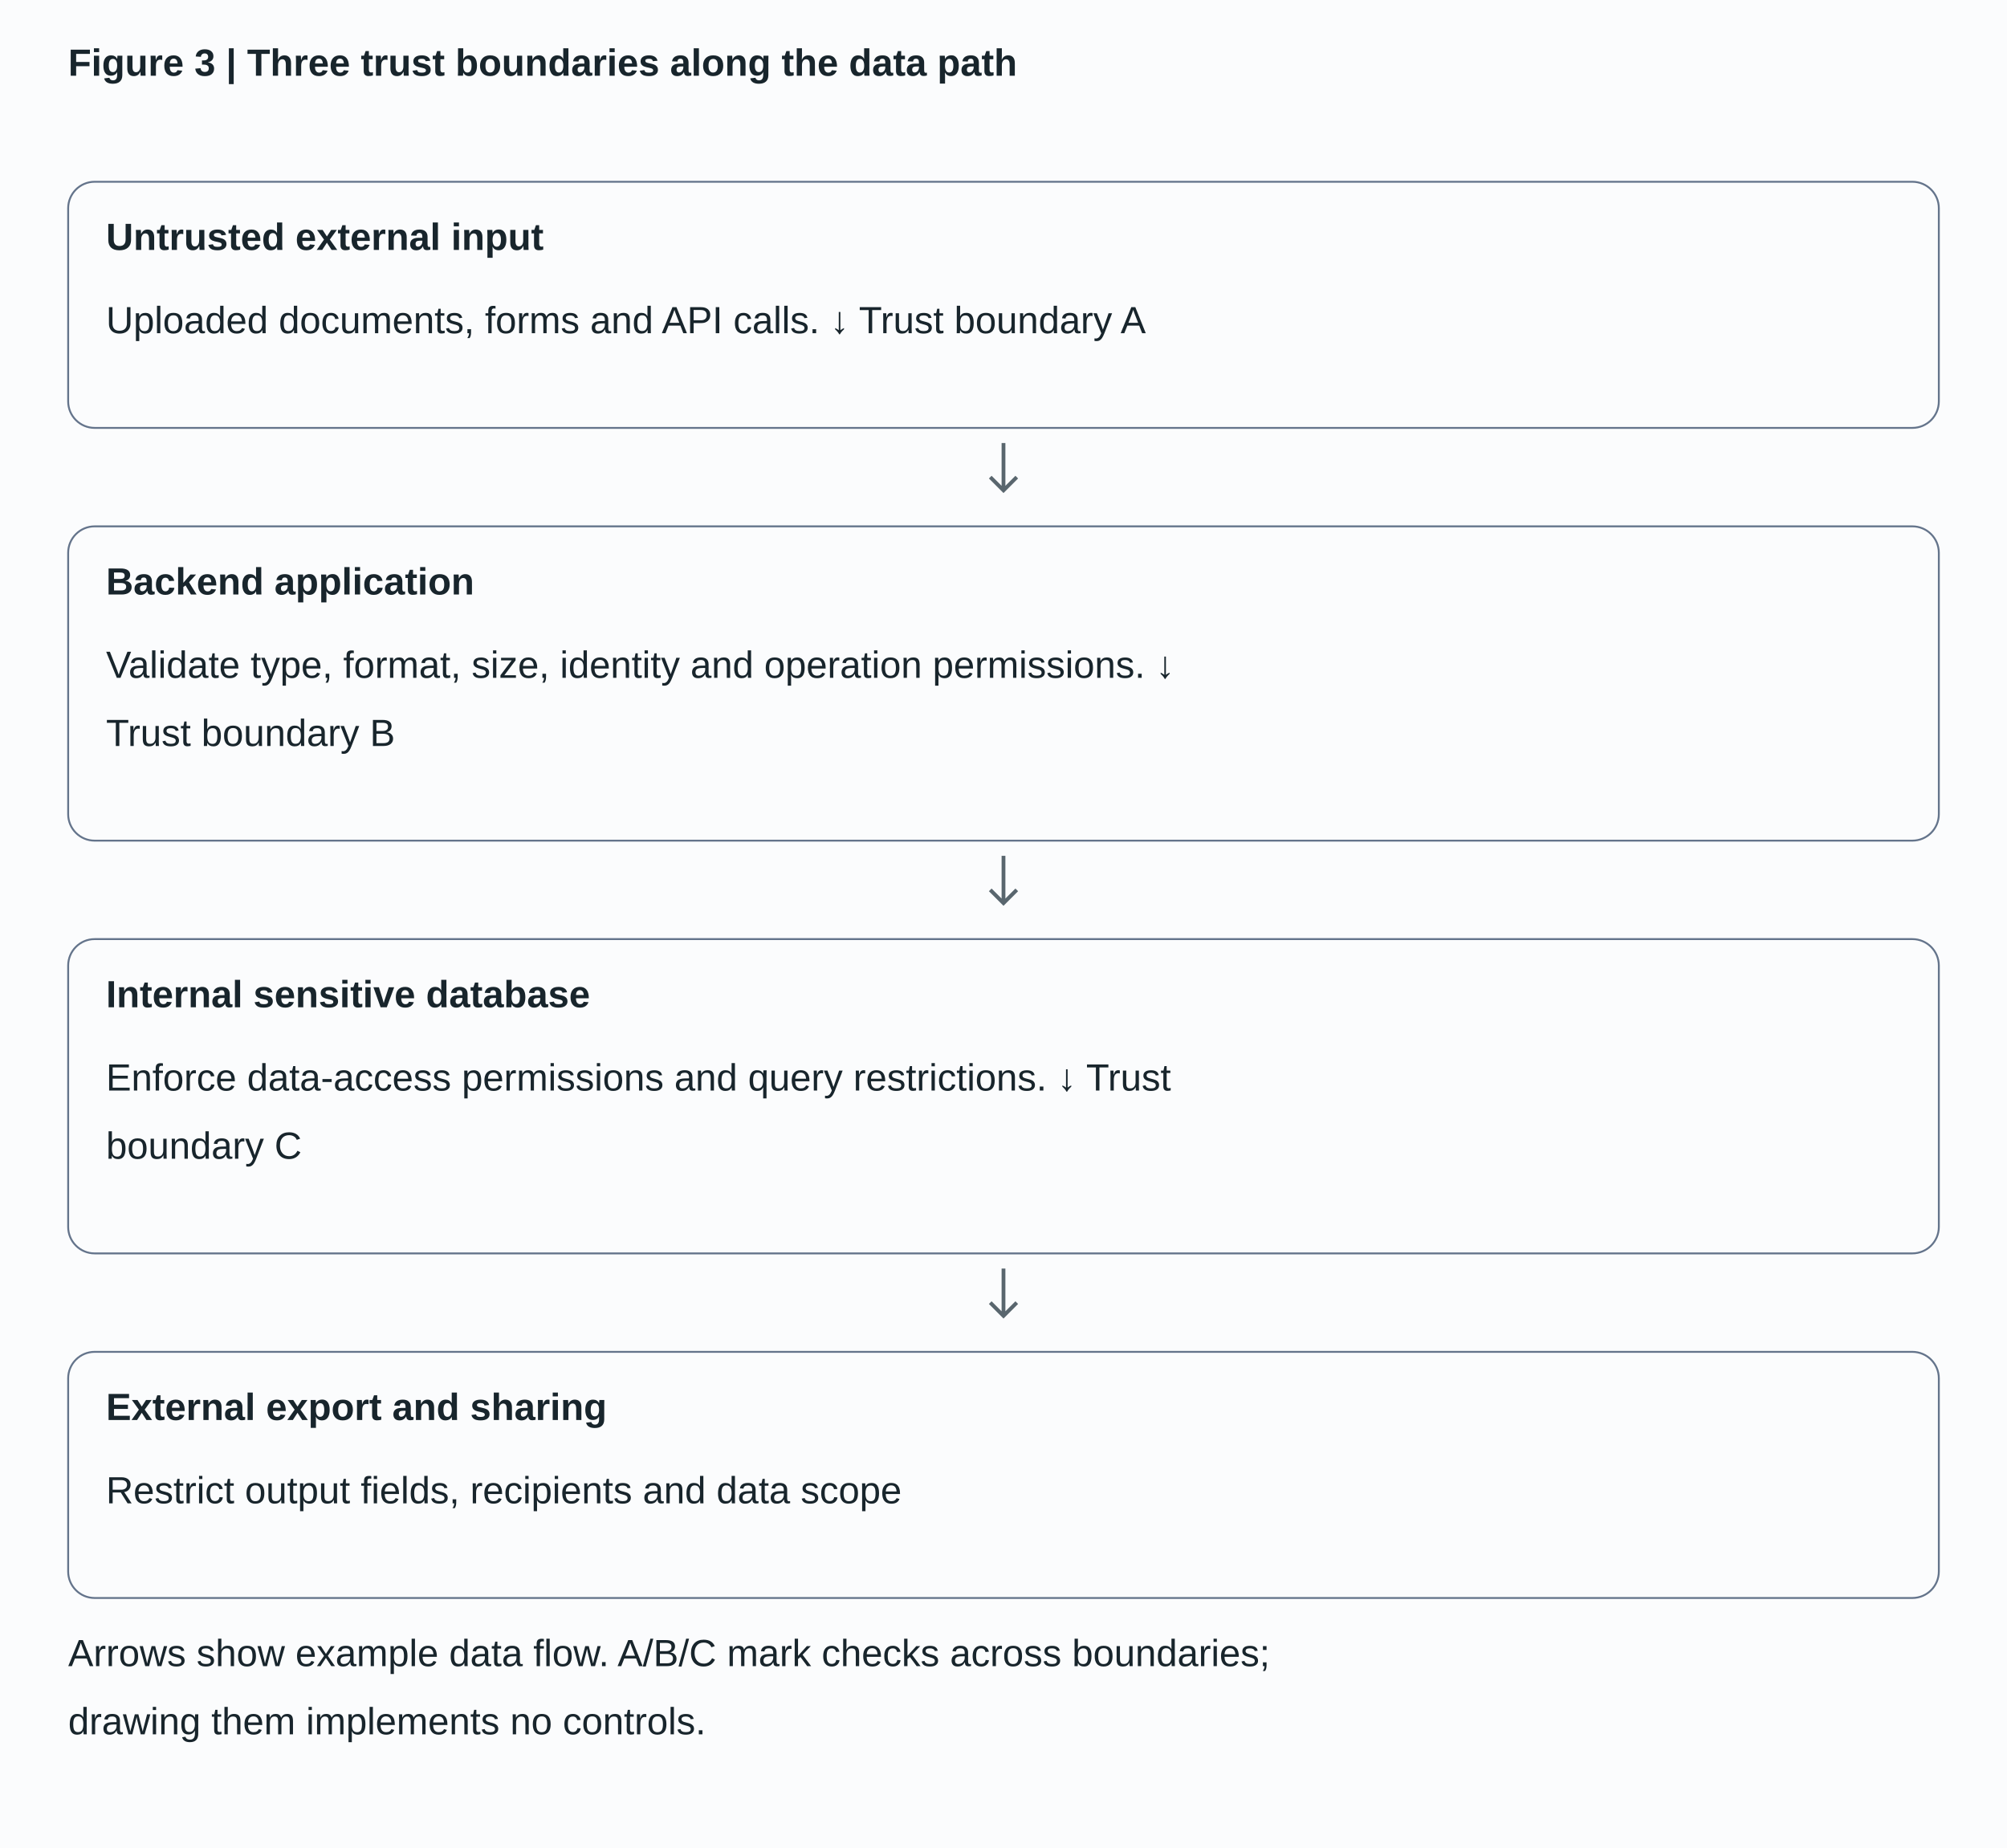
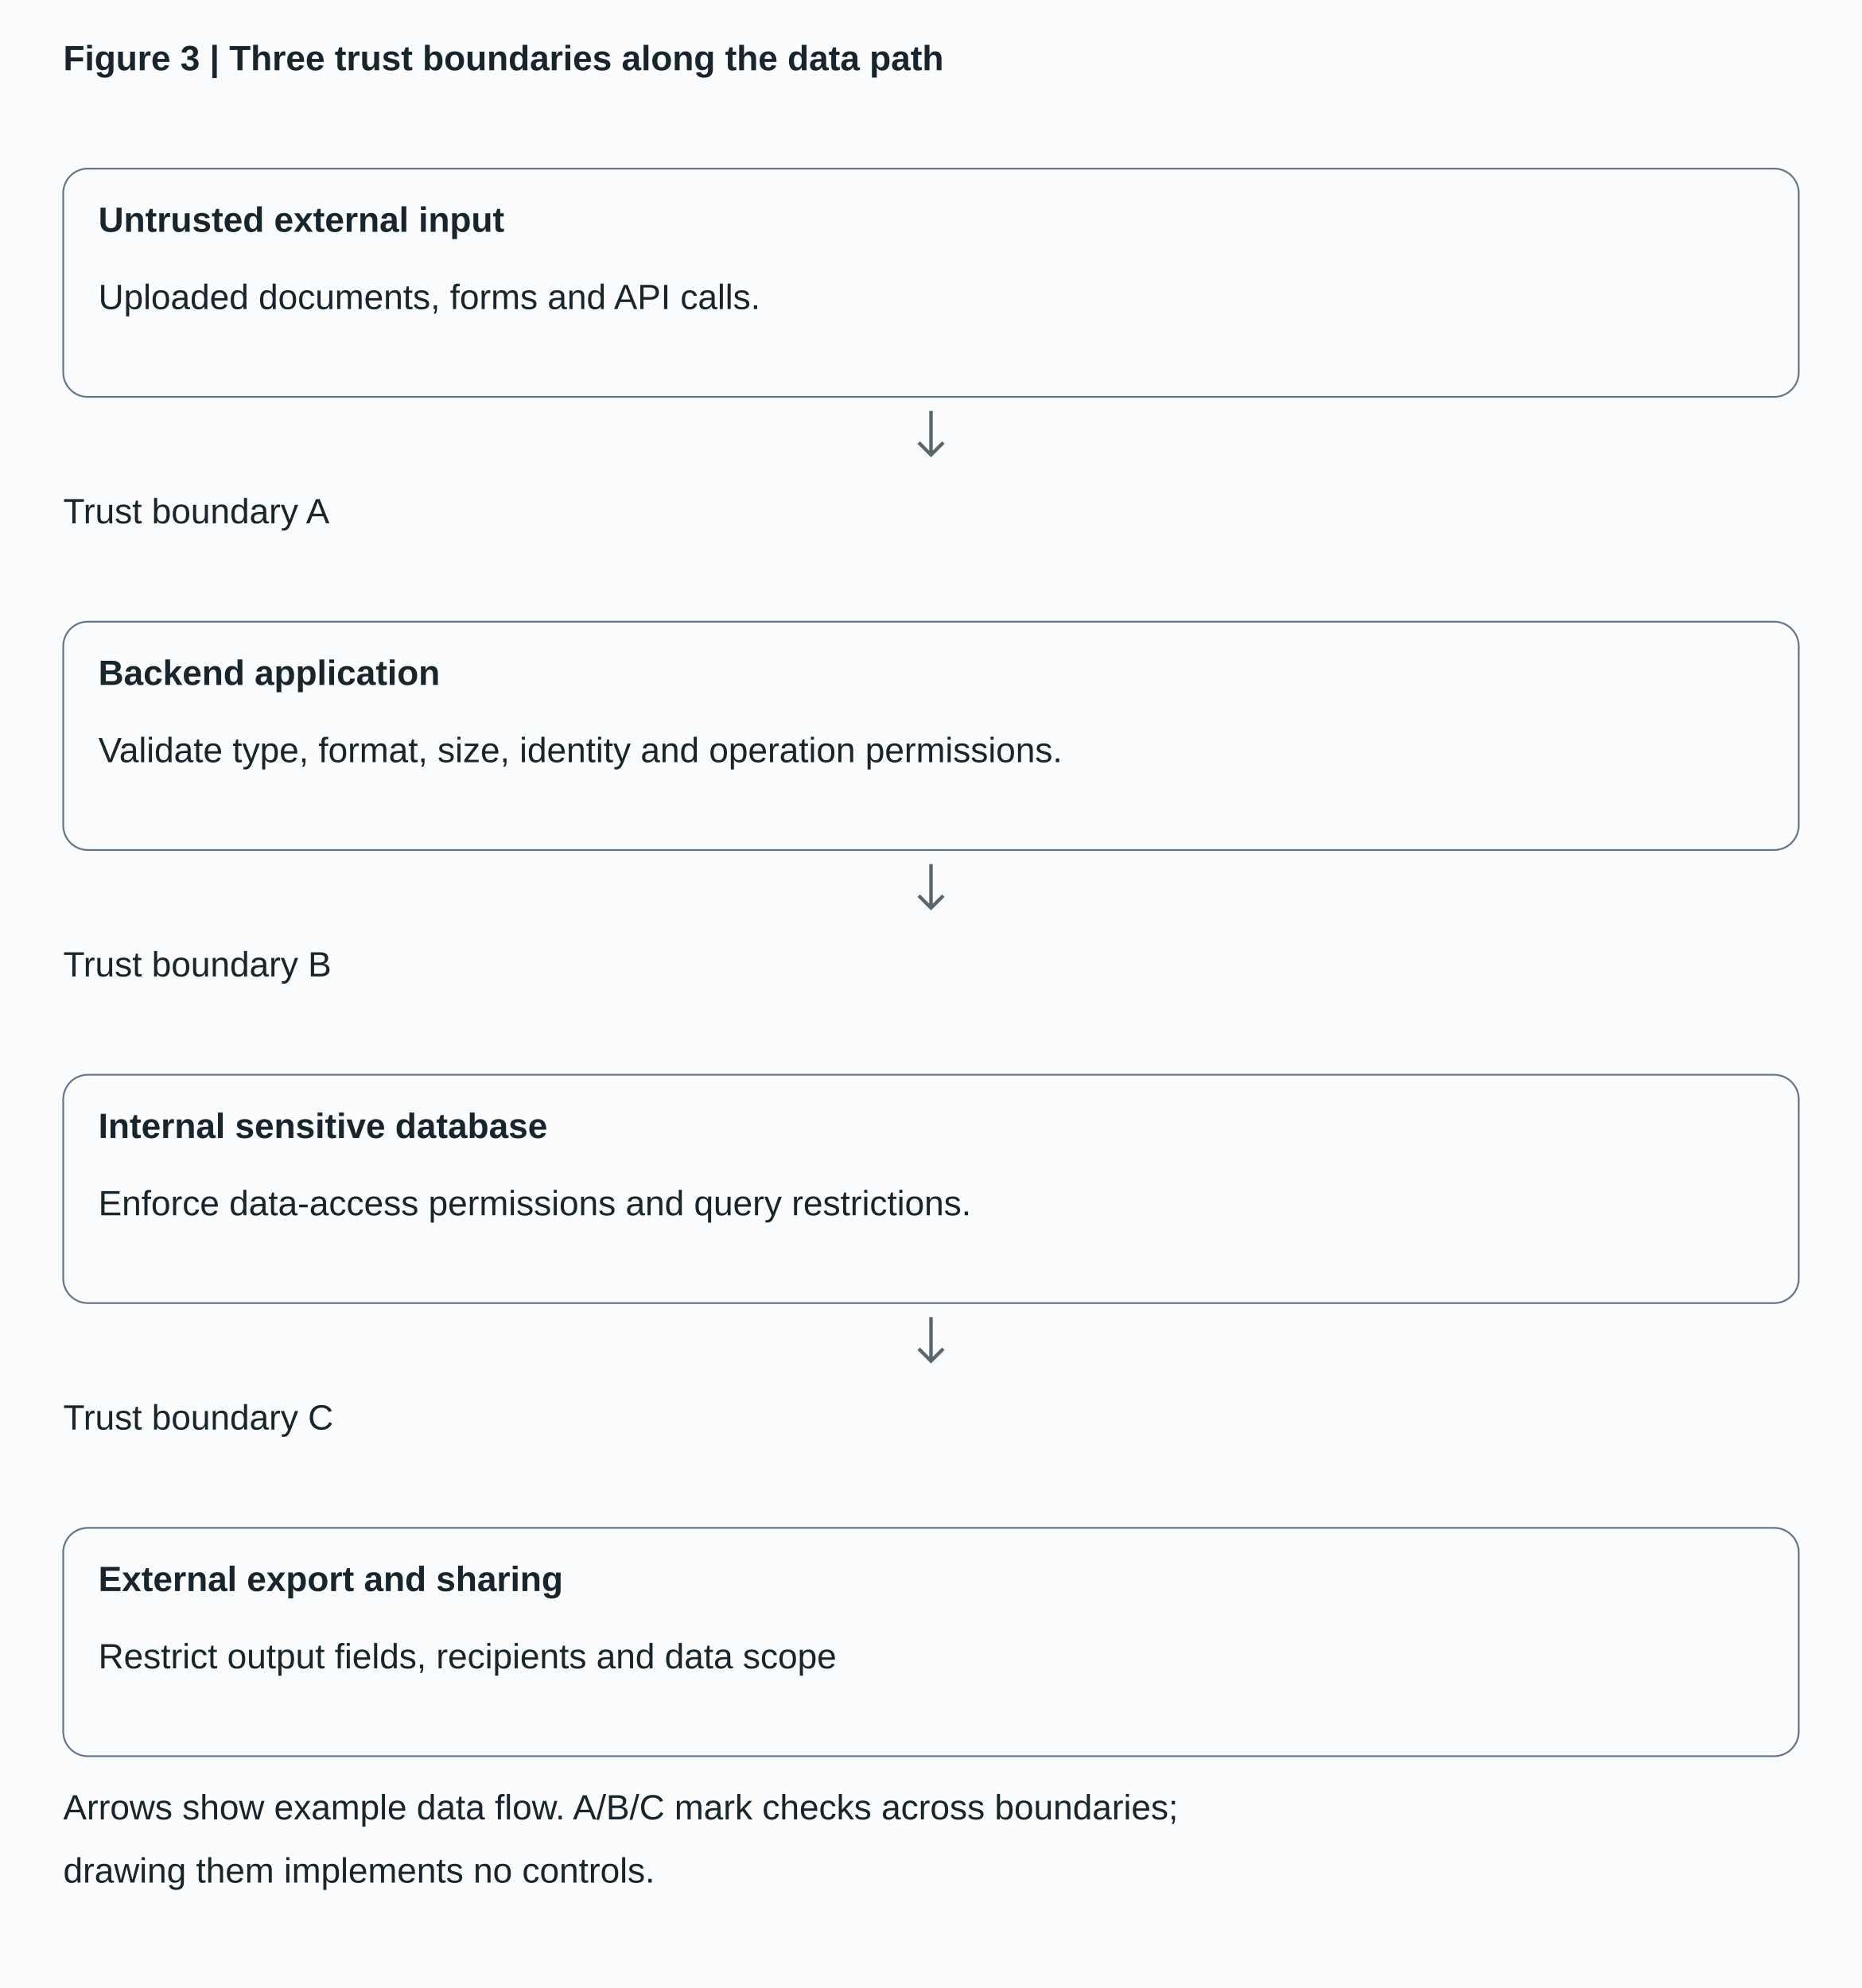
- <svg xmlns="http://www.w3.org/2000/svg" viewBox="0 0 1060 976" role="img" aria-labelledby="title desc" lang="en">
-   <rect width="1060" height="976" fill="#fbfcfd" />
+ <svg xmlns="http://www.w3.org/2000/svg" viewBox="0 0 1060 1132" role="img" aria-labelledby="title desc" lang="en">
+   <rect width="1060" height="1132" fill="#fbfcfd" />
  <g font-family="Arial, Noto Sans CJK TC, sans-serif" fill="#18252c">
    <text x="36" y="40" font-size="20" font-weight="700">Figure 3 | Three trust boundaries along the data path</text>
    <rect x="36" y="96" width="988" height="130" rx="14" fill="#fbfcfd" stroke="#64748b" />
    <text x="56" y="132" font-size="20" font-weight="700">Untrusted external input</text>
-     <text x="56" y="176" font-size="20" font-weight="400">Uploaded documents, forms and API calls. ↓ Trust boundary A</text>
+     <text x="56" y="176" font-size="20" font-weight="400">Uploaded documents, forms and API calls.</text>
    <path d="M530 234v25m-7-7 7 7 7-7" fill="none" stroke="#59666e" stroke-width="2" />
-     <rect x="36" y="278" width="988" height="166" rx="14" fill="#fbfcfd" stroke="#64748b" />
-     <text x="56" y="314" font-size="20" font-weight="700">Backend application</text>
-     <text x="56" y="358" font-size="20" font-weight="400">Validate type, format, size, identity and operation permissions. ↓</text>
-     <text x="56" y="394" font-size="20" font-weight="400">Trust boundary B</text>
-     <path d="M530 452v25m-7-7 7 7 7-7" fill="none" stroke="#59666e" stroke-width="2" />
-     <rect x="36" y="496" width="988" height="166" rx="14" fill="#fbfcfd" stroke="#64748b" />
-     <text x="56" y="532" font-size="20" font-weight="700">Internal sensitive database</text>
-     <text x="56" y="576" font-size="20" font-weight="400">Enforce data-access permissions and query restrictions. ↓ Trust</text>
-     <text x="56" y="612" font-size="20" font-weight="400">boundary C</text>
-     <path d="M530 670v25m-7-7 7 7 7-7" fill="none" stroke="#59666e" stroke-width="2" />
-     <rect x="36" y="714" width="988" height="130" rx="14" fill="#fbfcfd" stroke="#64748b" />
-     <text x="56" y="750" font-size="20" font-weight="700">External export and sharing</text>
-     <text x="56" y="794" font-size="20" font-weight="400">Restrict output fields, recipients and data scope</text>
-     <text x="36" y="880" font-size="20" font-weight="400">Arrows show example data flow. A/B/C mark checks across boundaries;</text>
-     <text x="36" y="916" font-size="20" font-weight="400">drawing them implements no controls.</text>
+     <text x="36" y="298" font-size="20" font-weight="400">Trust boundary A</text>
+     <rect x="36" y="354" width="988" height="130" rx="14" fill="#fbfcfd" stroke="#64748b" />
+     <text x="56" y="390" font-size="20" font-weight="700">Backend application</text>
+     <text x="56" y="434" font-size="20" font-weight="400">Validate type, format, size, identity and operation permissions.</text>
+     <path d="M530 492v25m-7-7 7 7 7-7" fill="none" stroke="#59666e" stroke-width="2" />
+     <text x="36" y="556" font-size="20" font-weight="400">Trust boundary B</text>
+     <rect x="36" y="612" width="988" height="130" rx="14" fill="#fbfcfd" stroke="#64748b" />
+     <text x="56" y="648" font-size="20" font-weight="700">Internal sensitive database</text>
+     <text x="56" y="692" font-size="20" font-weight="400">Enforce data-access permissions and query restrictions.</text>
+     <path d="M530 750v25m-7-7 7 7 7-7" fill="none" stroke="#59666e" stroke-width="2" />
+     <text x="36" y="814" font-size="20" font-weight="400">Trust boundary C</text>
+     <rect x="36" y="870" width="988" height="130" rx="14" fill="#fbfcfd" stroke="#64748b" />
+     <text x="56" y="906" font-size="20" font-weight="700">External export and sharing</text>
+     <text x="56" y="950" font-size="20" font-weight="400">Restrict output fields, recipients and data scope</text>
+     <text x="36" y="1036" font-size="20" font-weight="400">Arrows show example data flow. A/B/C mark checks across boundaries;</text>
+     <text x="36" y="1072" font-size="20" font-weight="400">drawing them implements no controls.</text>
  </g>
</svg>
